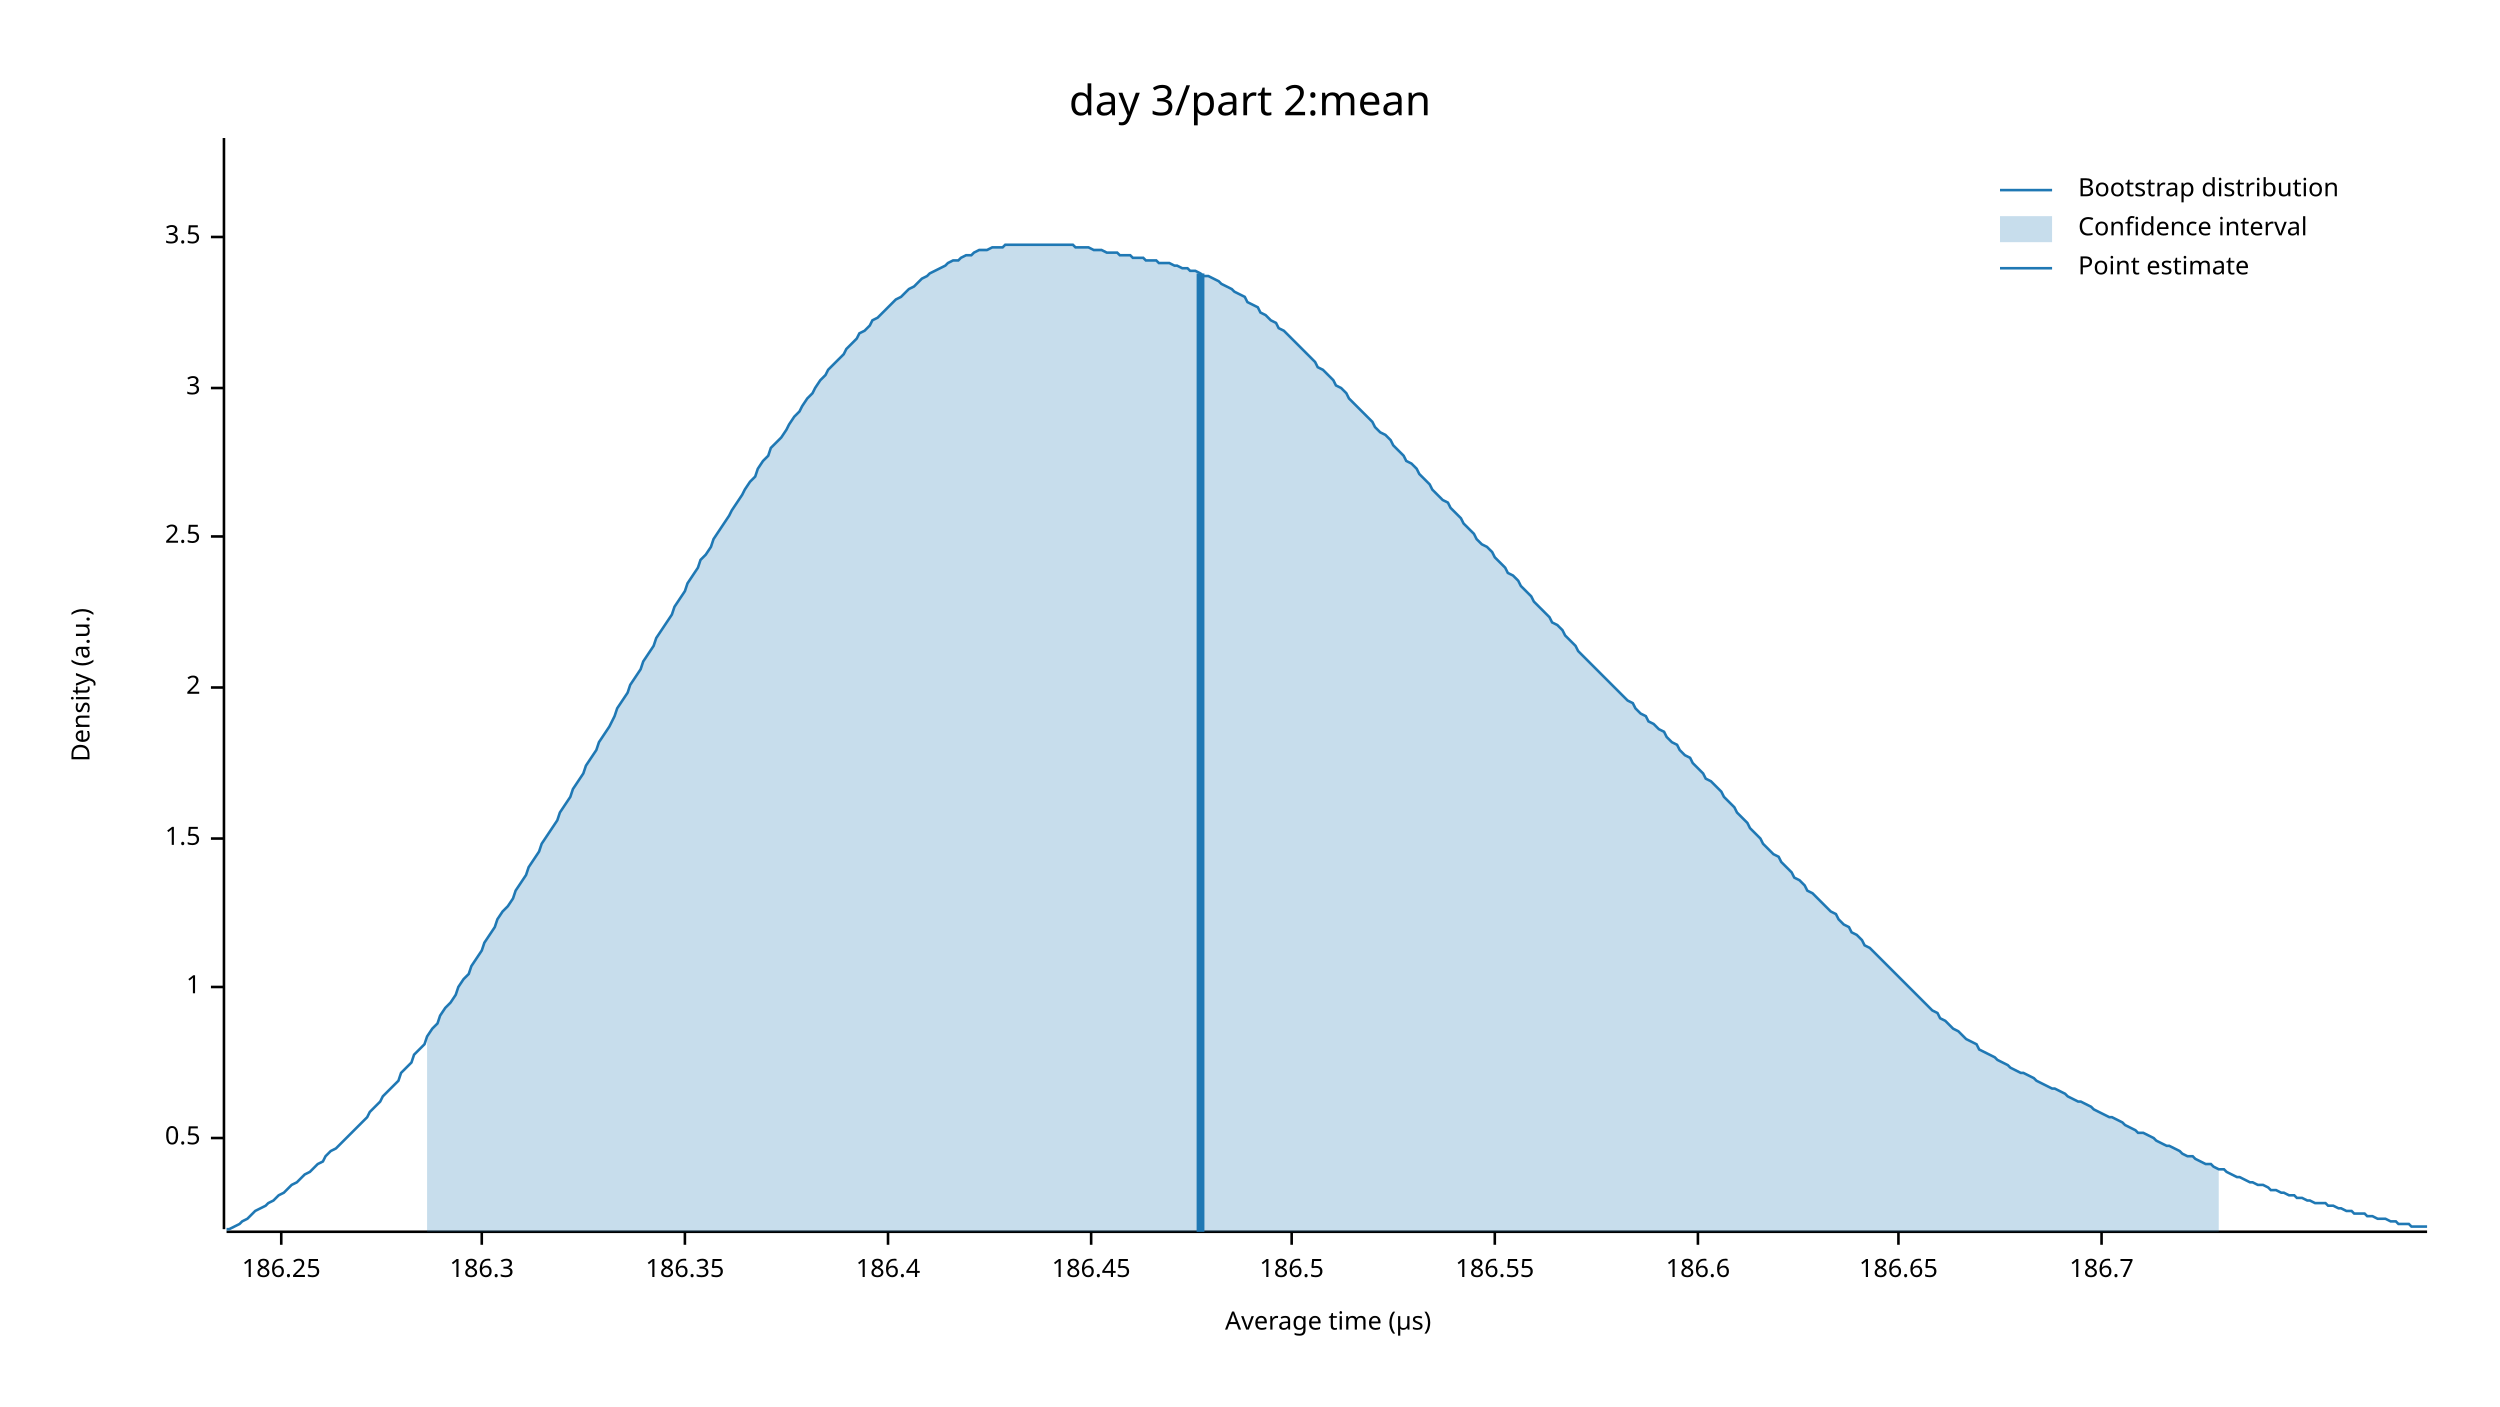
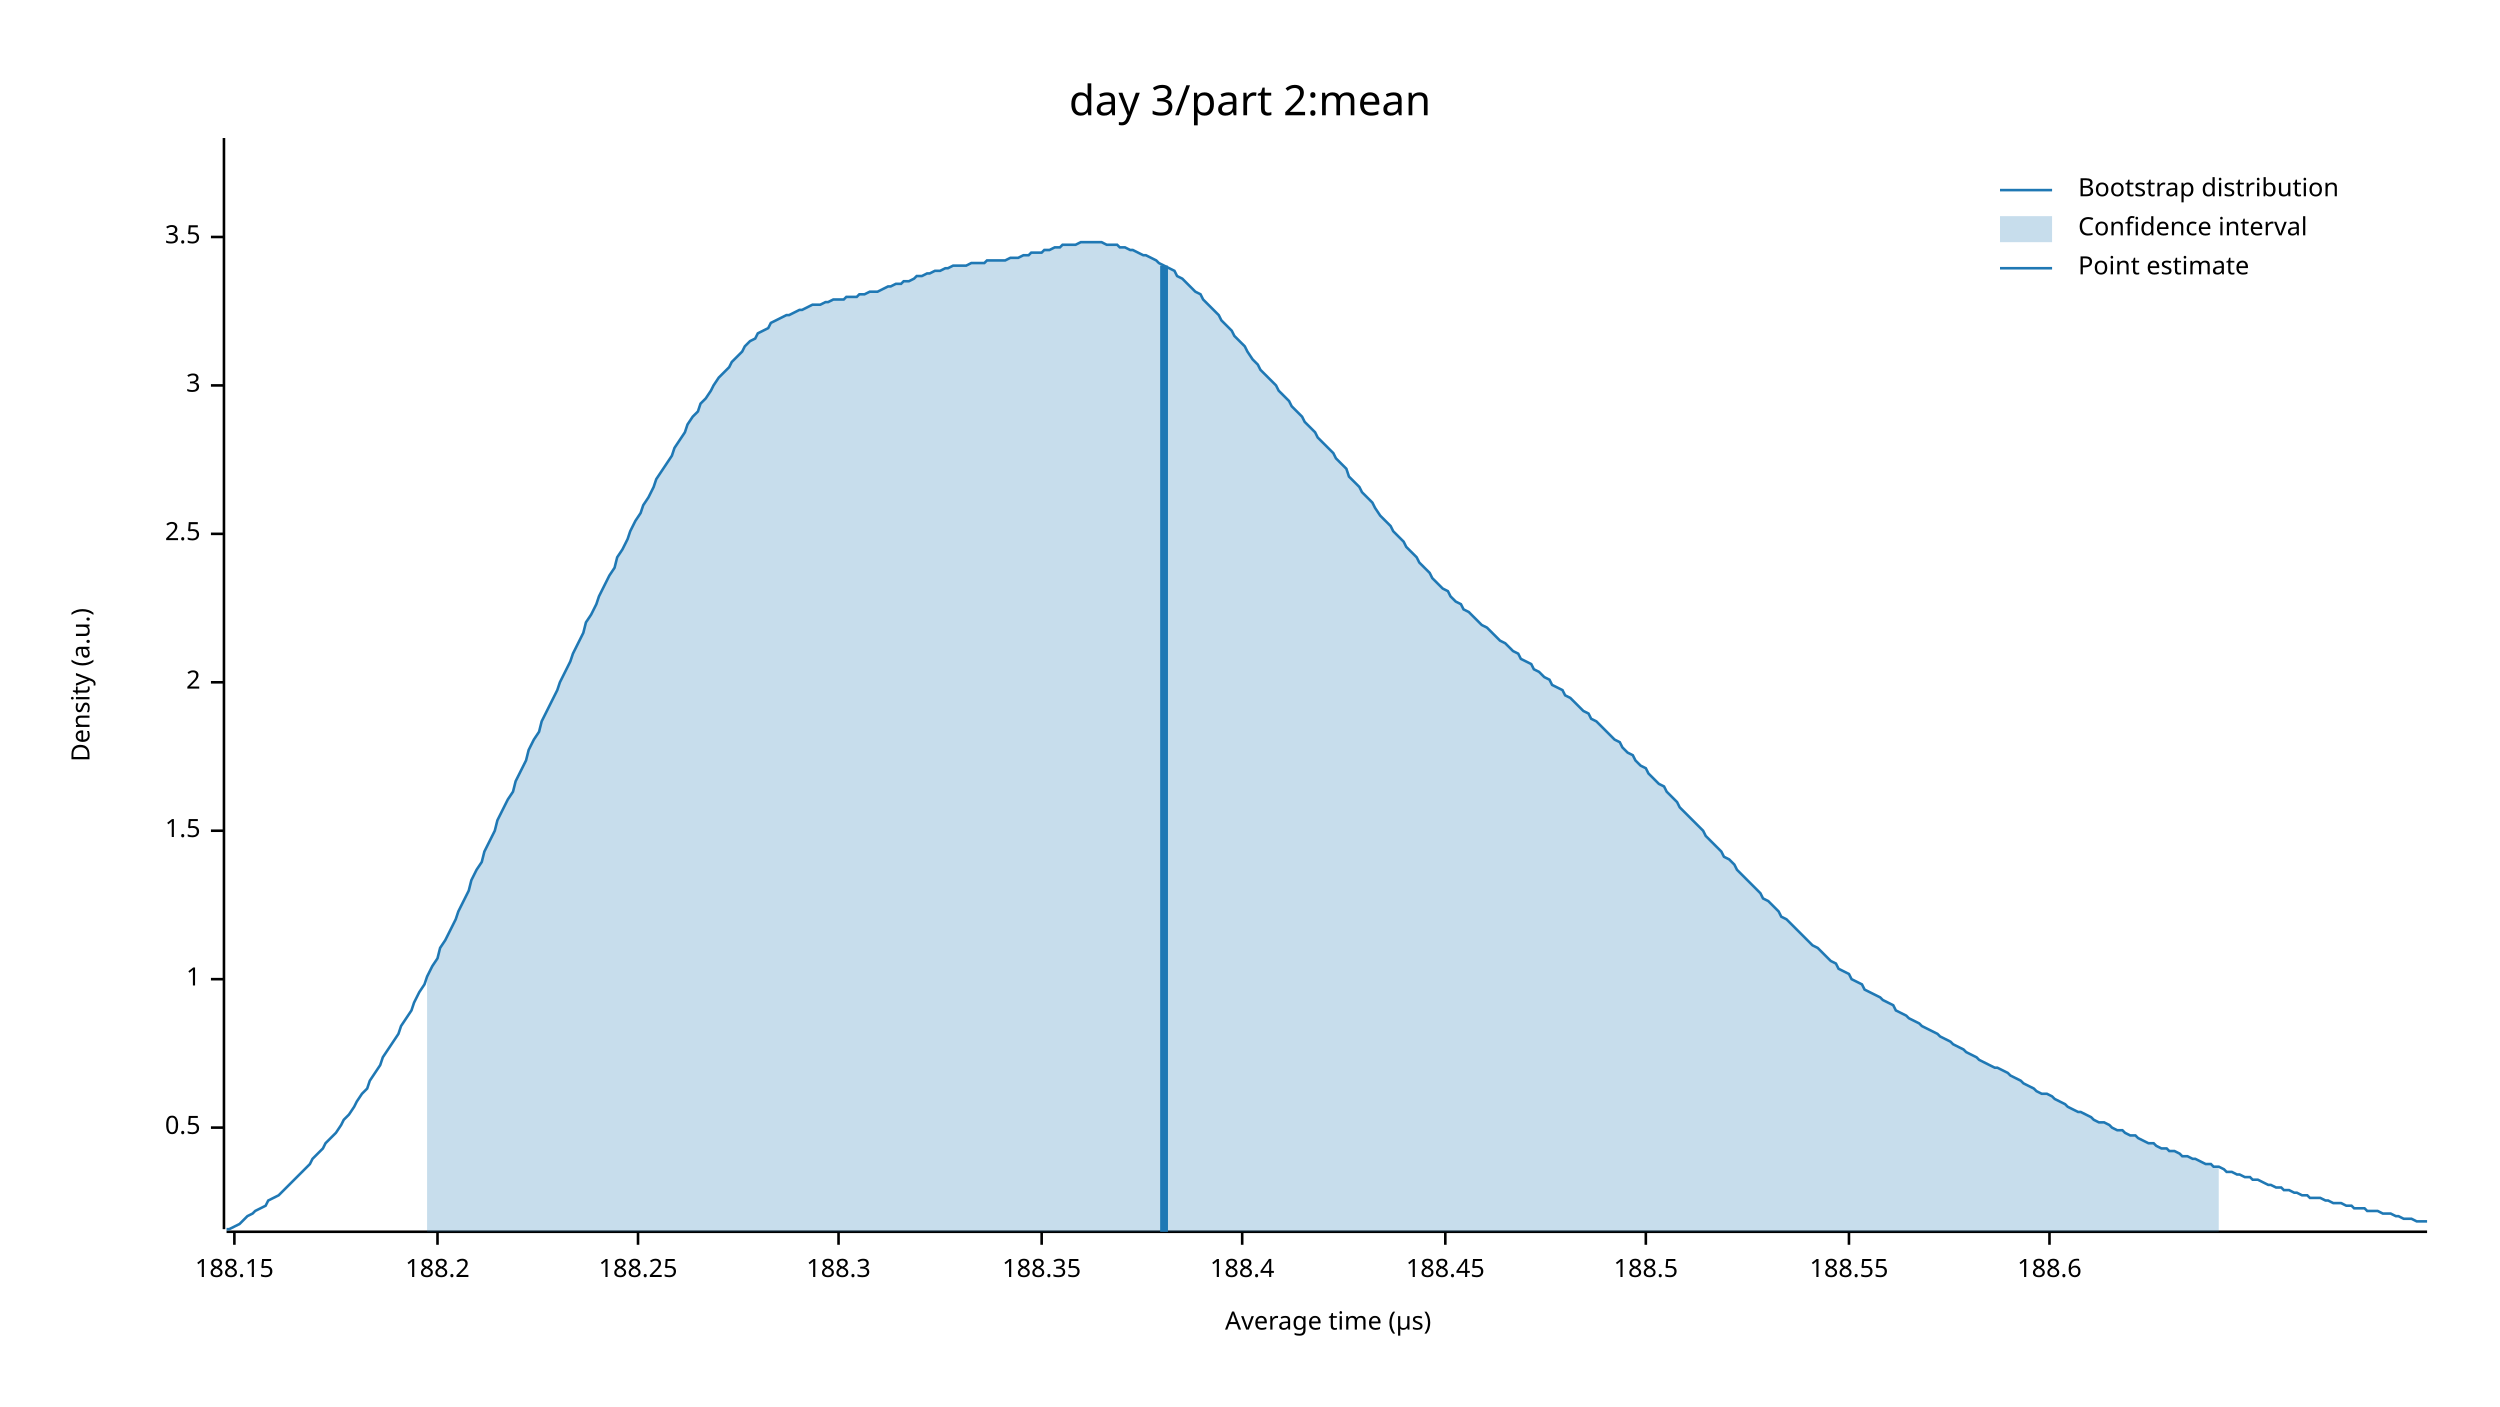
<svg xmlns="http://www.w3.org/2000/svg" width="960" height="540" viewBox="0 0 960 540">
  <text x="480" y="32" dy="0.76em" text-anchor="middle" font-family="sans-serif" font-size="16.129" opacity="1" fill="#000000">
day 3/part 2:mean
</text>
  <text x="27" y="263" dy="0.76em" text-anchor="middle" font-family="sans-serif" font-size="9.677" opacity="1" fill="#000000" transform="rotate(270, 27, 263)">
Density (a.u.)
</text>
  <text x="510" y="513" dy="-0.5ex" text-anchor="middle" font-family="sans-serif" font-size="9.677" opacity="1" fill="#000000">
Average time (µs)
</text>
  <polyline fill="none" opacity="1" stroke="#000000" stroke-width="1" points="86,53 86,472 " />
-   <text x="77" y="437" dy="0.5ex" text-anchor="end" font-family="sans-serif" font-size="9.677" opacity="1" fill="#000000">
+   <text x="77" y="433" dy="0.5ex" text-anchor="end" font-family="sans-serif" font-size="9.677" opacity="1" fill="#000000">
0.5
</text>
-   <polyline fill="none" opacity="1" stroke="#000000" stroke-width="1" points="81,437 86,437 " />
-   <text x="77" y="379" dy="0.5ex" text-anchor="end" font-family="sans-serif" font-size="9.677" opacity="1" fill="#000000">
+   <polyline fill="none" opacity="1" stroke="#000000" stroke-width="1" points="81,433 86,433 " />
+   <text x="77" y="376" dy="0.5ex" text-anchor="end" font-family="sans-serif" font-size="9.677" opacity="1" fill="#000000">
1
</text>
-   <polyline fill="none" opacity="1" stroke="#000000" stroke-width="1" points="81,379 86,379 " />
-   <text x="77" y="322" dy="0.5ex" text-anchor="end" font-family="sans-serif" font-size="9.677" opacity="1" fill="#000000">
+   <polyline fill="none" opacity="1" stroke="#000000" stroke-width="1" points="81,376 86,376 " />
+   <text x="77" y="319" dy="0.5ex" text-anchor="end" font-family="sans-serif" font-size="9.677" opacity="1" fill="#000000">
1.5
</text>
-   <polyline fill="none" opacity="1" stroke="#000000" stroke-width="1" points="81,322 86,322 " />
-   <text x="77" y="264" dy="0.5ex" text-anchor="end" font-family="sans-serif" font-size="9.677" opacity="1" fill="#000000">
+   <polyline fill="none" opacity="1" stroke="#000000" stroke-width="1" points="81,319 86,319 " />
+   <text x="77" y="262" dy="0.5ex" text-anchor="end" font-family="sans-serif" font-size="9.677" opacity="1" fill="#000000">
2
</text>
-   <polyline fill="none" opacity="1" stroke="#000000" stroke-width="1" points="81,264 86,264 " />
-   <text x="77" y="206" dy="0.5ex" text-anchor="end" font-family="sans-serif" font-size="9.677" opacity="1" fill="#000000">
+   <polyline fill="none" opacity="1" stroke="#000000" stroke-width="1" points="81,262 86,262 " />
+   <text x="77" y="205" dy="0.5ex" text-anchor="end" font-family="sans-serif" font-size="9.677" opacity="1" fill="#000000">
2.5
</text>
-   <polyline fill="none" opacity="1" stroke="#000000" stroke-width="1" points="81,206 86,206 " />
-   <text x="77" y="149" dy="0.5ex" text-anchor="end" font-family="sans-serif" font-size="9.677" opacity="1" fill="#000000">
+   <polyline fill="none" opacity="1" stroke="#000000" stroke-width="1" points="81,205 86,205 " />
+   <text x="77" y="148" dy="0.5ex" text-anchor="end" font-family="sans-serif" font-size="9.677" opacity="1" fill="#000000">
3
</text>
-   <polyline fill="none" opacity="1" stroke="#000000" stroke-width="1" points="81,149 86,149 " />
+   <polyline fill="none" opacity="1" stroke="#000000" stroke-width="1" points="81,148 86,148 " />
  <text x="77" y="91" dy="0.5ex" text-anchor="end" font-family="sans-serif" font-size="9.677" opacity="1" fill="#000000">
3.5
</text>
  <polyline fill="none" opacity="1" stroke="#000000" stroke-width="1" points="81,91 86,91 " />
  <polyline fill="none" opacity="1" stroke="#000000" stroke-width="1" points="87,473 932,473 " />
-   <text x="108" y="483" dy="0.76em" text-anchor="middle" font-family="sans-serif" font-size="9.677" opacity="1" fill="#000000">
- 186.25
+   <text x="90" y="483" dy="0.76em" text-anchor="middle" font-family="sans-serif" font-size="9.677" opacity="1" fill="#000000">
+ 188.15
</text>
-   <polyline fill="none" opacity="1" stroke="#000000" stroke-width="1" points="108,473 108,478 " />
-   <text x="185" y="483" dy="0.76em" text-anchor="middle" font-family="sans-serif" font-size="9.677" opacity="1" fill="#000000">
- 186.3
+   <polyline fill="none" opacity="1" stroke="#000000" stroke-width="1" points="90,473 90,478 " />
+   <text x="168" y="483" dy="0.76em" text-anchor="middle" font-family="sans-serif" font-size="9.677" opacity="1" fill="#000000">
+ 188.2
</text>
-   <polyline fill="none" opacity="1" stroke="#000000" stroke-width="1" points="185,473 185,478 " />
-   <text x="263" y="483" dy="0.76em" text-anchor="middle" font-family="sans-serif" font-size="9.677" opacity="1" fill="#000000">
- 186.35
+   <polyline fill="none" opacity="1" stroke="#000000" stroke-width="1" points="168,473 168,478 " />
+   <text x="245" y="483" dy="0.76em" text-anchor="middle" font-family="sans-serif" font-size="9.677" opacity="1" fill="#000000">
+ 188.25
</text>
-   <polyline fill="none" opacity="1" stroke="#000000" stroke-width="1" points="263,473 263,478 " />
-   <text x="341" y="483" dy="0.76em" text-anchor="middle" font-family="sans-serif" font-size="9.677" opacity="1" fill="#000000">
- 186.4
+   <polyline fill="none" opacity="1" stroke="#000000" stroke-width="1" points="245,473 245,478 " />
+   <text x="322" y="483" dy="0.76em" text-anchor="middle" font-family="sans-serif" font-size="9.677" opacity="1" fill="#000000">
+ 188.3
</text>
-   <polyline fill="none" opacity="1" stroke="#000000" stroke-width="1" points="341,473 341,478 " />
-   <text x="419" y="483" dy="0.76em" text-anchor="middle" font-family="sans-serif" font-size="9.677" opacity="1" fill="#000000">
- 186.45
+   <polyline fill="none" opacity="1" stroke="#000000" stroke-width="1" points="322,473 322,478 " />
+   <text x="400" y="483" dy="0.76em" text-anchor="middle" font-family="sans-serif" font-size="9.677" opacity="1" fill="#000000">
+ 188.35
</text>
-   <polyline fill="none" opacity="1" stroke="#000000" stroke-width="1" points="419,473 419,478 " />
-   <text x="496" y="483" dy="0.76em" text-anchor="middle" font-family="sans-serif" font-size="9.677" opacity="1" fill="#000000">
- 186.5
+   <polyline fill="none" opacity="1" stroke="#000000" stroke-width="1" points="400,473 400,478 " />
+   <text x="477" y="483" dy="0.76em" text-anchor="middle" font-family="sans-serif" font-size="9.677" opacity="1" fill="#000000">
+ 188.4
</text>
-   <polyline fill="none" opacity="1" stroke="#000000" stroke-width="1" points="496,473 496,478 " />
-   <text x="574" y="483" dy="0.76em" text-anchor="middle" font-family="sans-serif" font-size="9.677" opacity="1" fill="#000000">
- 186.55
+   <polyline fill="none" opacity="1" stroke="#000000" stroke-width="1" points="477,473 477,478 " />
+   <text x="555" y="483" dy="0.76em" text-anchor="middle" font-family="sans-serif" font-size="9.677" opacity="1" fill="#000000">
+ 188.45
</text>
-   <polyline fill="none" opacity="1" stroke="#000000" stroke-width="1" points="574,473 574,478 " />
-   <text x="652" y="483" dy="0.76em" text-anchor="middle" font-family="sans-serif" font-size="9.677" opacity="1" fill="#000000">
- 186.6
+   <polyline fill="none" opacity="1" stroke="#000000" stroke-width="1" points="555,473 555,478 " />
+   <text x="632" y="483" dy="0.76em" text-anchor="middle" font-family="sans-serif" font-size="9.677" opacity="1" fill="#000000">
+ 188.5
</text>
-   <polyline fill="none" opacity="1" stroke="#000000" stroke-width="1" points="652,473 652,478 " />
-   <text x="729" y="483" dy="0.76em" text-anchor="middle" font-family="sans-serif" font-size="9.677" opacity="1" fill="#000000">
- 186.65
+   <polyline fill="none" opacity="1" stroke="#000000" stroke-width="1" points="632,473 632,478 " />
+   <text x="710" y="483" dy="0.76em" text-anchor="middle" font-family="sans-serif" font-size="9.677" opacity="1" fill="#000000">
+ 188.55
</text>
-   <polyline fill="none" opacity="1" stroke="#000000" stroke-width="1" points="729,473 729,478 " />
-   <text x="807" y="483" dy="0.76em" text-anchor="middle" font-family="sans-serif" font-size="9.677" opacity="1" fill="#000000">
- 186.7
+   <polyline fill="none" opacity="1" stroke="#000000" stroke-width="1" points="710,473 710,478 " />
+   <text x="787" y="483" dy="0.76em" text-anchor="middle" font-family="sans-serif" font-size="9.677" opacity="1" fill="#000000">
+ 188.6
</text>
-   <polyline fill="none" opacity="1" stroke="#000000" stroke-width="1" points="807,473 807,478 " />
-   <polyline fill="none" opacity="1" stroke="#1F78B4" stroke-width="1" points="87,472 88,472 90,471 92,470 93,469 95,468 97,466 98,465 100,464 102,463 103,462 105,461 107,459 109,458 110,457 112,455 114,454 115,453 117,451 119,450 120,449 122,447 124,446 125,444 127,442 129,441 131,439 132,438 134,436 136,434 137,433 139,431 141,429 142,427 144,425 146,423 147,421 149,419 151,417 153,415 154,412 156,410 158,408 159,405 161,403 163,401 164,398 166,395 168,393 169,390 171,387 173,385 175,382 176,379 178,376 180,374 181,371 183,368 185,365 186,362 188,359 190,356 191,353 193,350 195,348 197,345 198,342 200,339 202,336 203,333 205,330 207,327 208,324 210,321 212,318 214,315 215,312 217,309 219,306 220,303 222,300 224,297 225,294 227,291 229,288 230,285 232,282 234,279 236,275 237,272 239,269 241,266 242,263 244,260 246,257 247,254 249,251 251,248 252,245 254,242 256,239 258,236 259,233 261,230 263,227 264,224 266,221 268,218 269,215 271,213 273,210 274,207 276,204 278,201 280,198 281,196 283,193 285,190 286,188 288,185 290,183 291,180 293,177 295,175 296,172 298,170 300,168 302,165 303,163 305,160 307,158 308,156 310,153 312,151 313,149 315,146 317,144 318,142 320,140 322,138 324,136 325,134 327,132 329,130 330,128 332,127 334,125 335,123 337,122 339,120 341,118 342,117 344,115 346,114 347,113 349,111 351,110 352,109 354,107 356,106 357,105 359,104 361,103 363,102 364,101 366,100 368,100 369,99 371,98 373,98 374,97 376,96 378,96 379,96 381,95 383,95 385,95 386,94 388,94 390,94 391,94 393,94 395,94 396,94 398,94 400,94 401,94 403,94 405,94 407,94 408,94 410,94 412,94 413,95 415,95 417,95 418,95 420,96 422,96 423,96 425,97 427,97 429,97 430,98 432,98 434,98 435,99 437,99 439,99 440,100 442,100 444,100 445,101 447,101 449,101 451,102 452,102 454,103 456,103 457,104 459,104 461,105 462,106 464,106 466,107 468,108 469,109 471,110 473,111 474,112 476,113 478,114 479,116 481,117 483,118 484,120 486,121 488,123 490,124 491,126 493,127 495,129 496,130 498,132 500,134 501,135 503,137 505,139 506,141 508,142 510,144 512,146 513,148 515,149 517,151 518,153 520,155 522,157 523,158 525,160 527,162 528,164 530,166 532,167 534,169 535,171 537,173 539,175 540,177 542,178 544,180 545,182 547,184 549,186 550,188 552,190 554,192 556,193 557,195 559,197 561,199 562,201 564,203 566,205 567,207 569,209 571,210 573,212 574,214 576,216 578,218 579,220 581,221 583,223 584,225 586,227 588,229 589,231 591,233 593,235 595,237 596,239 598,240 600,242 601,244 603,246 605,248 606,250 608,252 610,254 611,255 613,257 615,259 617,261 618,262 620,264 622,266 623,267 625,269 627,270 628,272 630,274 632,275 633,277 635,278 637,280 639,281 640,283 642,285 644,286 645,288 647,290 649,291 650,293 652,295 654,297 655,299 657,300 659,302 661,304 662,306 664,308 666,310 667,312 669,314 671,316 672,318 674,320 676,322 677,324 679,326 681,328 683,329 684,331 686,333 688,335 689,337 691,338 693,340 694,342 696,343 698,345 700,347 701,348 703,350 705,351 706,353 708,355 710,356 711,358 713,359 715,361 716,363 718,364 720,366 722,368 723,369 725,371 727,373 728,374 730,376 732,378 733,379 735,381 737,383 738,384 740,386 742,388 744,389 745,391 747,392 749,394 750,395 752,396 754,398 755,399 757,400 759,401 760,403 762,404 764,405 766,406 767,407 769,408 771,409 772,410 774,411 776,412 777,412 779,413 781,414 782,415 784,416 786,417 788,418 789,418 791,419 793,420 794,421 796,422 798,423 799,423 801,424 803,425 804,426 806,427 808,428 810,429 811,429 813,430 815,431 816,432 818,433 820,434 821,435 823,435 825,436 827,437 828,438 830,439 832,440 833,440 835,441 837,442 838,443 840,444 842,444 843,445 845,446 847,447 849,447 850,448 852,449 854,449 855,450 857,451 859,452 860,452 862,453 864,454 865,454 867,455 869,455 871,456 872,457 874,457 876,458 877,458 879,459 881,459 882,460 884,460 886,461 887,461 889,462 891,462 893,462 894,463 896,463 898,464 899,464 901,465 903,465 904,466 906,466 908,466 909,467 911,467 913,468 915,468 916,468 918,469 920,469 921,470 923,470 925,470 926,471 928,471 930,471 932,471 " />
-   <polygon opacity="0.25" fill="#1F78B4" points="164,398 166,395 168,393 169,390 171,387 173,385 175,382 176,379 178,376 180,374 181,371 183,368 185,365 186,362 188,359 190,356 191,353 193,350 195,348 197,345 198,342 200,339 202,336 203,333 205,330 207,327 208,324 210,321 212,318 214,315 215,312 217,309 219,306 220,303 222,300 224,297 225,294 227,291 229,288 230,285 232,282 234,279 236,275 237,272 239,269 241,266 242,263 244,260 246,257 247,254 249,251 251,248 252,245 254,242 256,239 258,236 259,233 261,230 263,227 264,224 266,221 268,218 269,215 271,213 273,210 274,207 276,204 278,201 280,198 281,196 283,193 285,190 286,188 288,185 290,183 291,180 293,177 295,175 296,172 298,170 300,168 302,165 303,163 305,160 307,158 308,156 310,153 312,151 313,149 315,146 317,144 318,142 320,140 322,138 324,136 325,134 327,132 329,130 330,128 332,127 334,125 335,123 337,122 339,120 341,118 342,117 344,115 346,114 347,113 349,111 351,110 352,109 354,107 356,106 357,105 359,104 361,103 363,102 364,101 366,100 368,100 369,99 371,98 373,98 374,97 376,96 378,96 379,96 381,95 383,95 385,95 386,94 388,94 390,94 391,94 393,94 395,94 396,94 398,94 400,94 401,94 403,94 405,94 407,94 408,94 410,94 412,94 413,95 415,95 417,95 418,95 420,96 422,96 423,96 425,97 427,97 429,97 430,98 432,98 434,98 435,99 437,99 439,99 440,100 442,100 444,100 445,101 447,101 449,101 451,102 452,102 454,103 456,103 457,104 459,104 461,105 462,106 464,106 466,107 468,108 469,109 471,110 473,111 474,112 476,113 478,114 479,116 481,117 483,118 484,120 486,121 488,123 490,124 491,126 493,127 495,129 496,130 498,132 500,134 501,135 503,137 505,139 506,141 508,142 510,144 512,146 513,148 515,149 517,151 518,153 520,155 522,157 523,158 525,160 527,162 528,164 530,166 532,167 534,169 535,171 537,173 539,175 540,177 542,178 544,180 545,182 547,184 549,186 550,188 552,190 554,192 556,193 557,195 559,197 561,199 562,201 564,203 566,205 567,207 569,209 571,210 573,212 574,214 576,216 578,218 579,220 581,221 583,223 584,225 586,227 588,229 589,231 591,233 593,235 595,237 596,239 598,240 600,242 601,244 603,246 605,248 606,250 608,252 610,254 611,255 613,257 615,259 617,261 618,262 620,264 622,266 623,267 625,269 627,270 628,272 630,274 632,275 633,277 635,278 637,280 639,281 640,283 642,285 644,286 645,288 647,290 649,291 650,293 652,295 654,297 655,299 657,300 659,302 661,304 662,306 664,308 666,310 667,312 669,314 671,316 672,318 674,320 676,322 677,324 679,326 681,328 683,329 684,331 686,333 688,335 689,337 691,338 693,340 694,342 696,343 698,345 700,347 701,348 703,350 705,351 706,353 708,355 710,356 711,358 713,359 715,361 716,363 718,364 720,366 722,368 723,369 725,371 727,373 728,374 730,376 732,378 733,379 735,381 737,383 738,384 740,386 742,388 744,389 745,391 747,392 749,394 750,395 752,396 754,398 755,399 757,400 759,401 760,403 762,404 764,405 766,406 767,407 769,408 771,409 772,410 774,411 776,412 777,412 779,413 781,414 782,415 784,416 786,417 788,418 789,418 791,419 793,420 794,421 796,422 798,423 799,423 801,424 803,425 804,426 806,427 808,428 810,429 811,429 813,430 815,431 816,432 818,433 820,434 821,435 823,435 825,436 827,437 828,438 830,439 832,440 833,440 835,441 837,442 838,443 840,444 842,444 843,445 845,446 847,447 849,447 850,448 852,449 852,473 164,473 " />
-   <polyline fill="none" opacity="1" stroke="#1F78B4" stroke-width="3" points="461,473 461,105 " />
+   <polyline fill="none" opacity="1" stroke="#000000" stroke-width="1" points="787,473 787,478 " />
+   <polyline fill="none" opacity="1" stroke="#1F78B4" stroke-width="1" points="87,472 88,472 90,471 92,470 93,469 95,467 97,466 98,465 100,464 102,463 103,461 105,460 107,459 109,457 110,456 112,454 114,452 115,451 117,449 119,447 120,445 122,443 124,441 125,439 127,437 129,435 131,432 132,430 134,428 136,425 137,423 139,420 141,418 142,415 144,412 146,409 147,406 149,403 151,400 153,397 154,394 156,391 158,388 159,385 161,381 163,378 164,375 166,371 168,368 169,364 171,361 173,357 175,353 176,350 178,346 180,342 181,338 183,334 185,331 186,327 188,323 190,319 191,315 193,311 195,307 197,304 198,300 200,296 202,292 203,288 205,284 207,281 208,277 210,273 212,269 214,265 215,262 217,258 219,254 220,251 222,247 224,243 225,239 227,236 229,232 230,229 232,225 234,221 236,218 237,214 239,211 241,207 242,204 244,200 246,197 247,194 249,191 251,187 252,184 254,181 256,178 258,175 259,172 261,169 263,166 264,163 266,160 268,158 269,155 271,153 273,150 274,148 276,145 278,143 280,141 281,139 283,137 285,135 286,133 288,131 290,130 291,128 293,127 295,126 296,124 298,123 300,122 302,121 303,121 305,120 307,119 308,119 310,118 312,117 313,117 315,117 317,116 318,116 320,115 322,115 324,115 325,114 327,114 329,114 330,113 332,113 334,112 335,112 337,112 339,111 341,110 342,110 344,109 346,109 347,108 349,108 351,107 352,106 354,106 356,105 357,105 359,104 361,104 363,103 364,103 366,102 368,102 369,102 371,102 373,101 374,101 376,101 378,101 379,100 381,100 383,100 385,100 386,100 388,99 390,99 391,99 393,98 395,98 396,97 398,97 400,97 401,96 403,96 405,95 407,95 408,94 410,94 412,94 413,94 415,93 417,93 418,93 420,93 422,93 423,93 425,94 427,94 429,94 430,95 432,95 434,96 435,96 437,97 439,98 440,98 442,99 444,100 445,101 447,102 449,103 451,104 452,106 454,107 456,109 457,110 459,112 461,113 462,115 464,117 466,119 468,121 469,123 471,125 473,127 474,129 476,131 478,133 479,135 481,138 483,140 484,142 486,144 488,146 490,148 491,150 493,152 495,154 496,156 498,158 500,160 501,162 503,164 505,166 506,168 508,170 510,172 512,174 513,176 515,178 517,180 518,183 520,185 522,187 523,189 525,191 527,193 528,195 530,198 532,200 534,202 535,204 537,206 539,208 540,210 542,212 544,214 545,216 547,218 549,220 550,222 552,224 554,226 556,227 557,229 559,231 561,232 562,234 564,235 566,237 567,238 569,240 571,241 573,243 574,244 576,246 578,247 579,248 581,250 583,251 584,253 586,254 588,255 589,257 591,258 593,260 595,261 596,263 598,264 600,265 601,267 603,268 605,270 606,271 608,273 610,274 611,276 613,277 615,279 617,281 618,282 620,284 622,285 623,287 625,289 627,290 628,292 630,294 632,295 633,297 635,299 637,301 639,302 640,304 642,306 644,308 645,310 647,312 649,314 650,315 652,317 654,319 655,321 657,323 659,325 661,327 662,329 664,330 666,332 667,334 669,336 671,338 672,339 674,341 676,343 677,345 679,346 681,348 683,350 684,352 686,353 688,355 689,356 691,358 693,360 694,361 696,363 698,364 700,366 701,367 703,369 705,370 706,372 708,373 710,374 711,376 713,377 715,378 716,380 718,381 720,382 722,383 723,384 725,385 727,386 728,388 730,389 732,390 733,391 735,392 737,393 738,394 740,395 742,396 744,397 745,398 747,399 749,400 750,401 752,402 754,403 755,404 757,405 759,406 760,407 762,408 764,409 766,410 767,410 769,411 771,412 772,413 774,414 776,415 777,416 779,417 781,418 782,419 784,420 786,420 788,421 789,422 791,423 793,424 794,425 796,426 798,427 799,427 801,428 803,429 804,430 806,431 808,431 810,432 811,433 813,434 815,434 816,435 818,436 820,436 821,437 823,438 825,439 827,439 828,440 830,441 832,441 833,442 835,442 837,443 838,444 840,444 842,445 843,445 845,446 847,447 849,447 850,448 852,448 854,449 855,450 857,450 859,451 860,451 862,452 864,452 865,453 867,453 869,454 871,455 872,455 874,456 876,456 877,457 879,457 881,458 882,458 884,459 886,459 887,460 889,460 891,460 893,461 894,461 896,462 898,462 899,462 901,463 903,463 904,464 906,464 908,464 909,465 911,465 913,465 915,466 916,466 918,466 920,467 921,467 923,468 925,468 926,468 928,469 930,469 932,469 " />
+   <polygon opacity="0.25" fill="#1F78B4" points="164,375 166,371 168,368 169,364 171,361 173,357 175,353 176,350 178,346 180,342 181,338 183,334 185,331 186,327 188,323 190,319 191,315 193,311 195,307 197,304 198,300 200,296 202,292 203,288 205,284 207,281 208,277 210,273 212,269 214,265 215,262 217,258 219,254 220,251 222,247 224,243 225,239 227,236 229,232 230,229 232,225 234,221 236,218 237,214 239,211 241,207 242,204 244,200 246,197 247,194 249,191 251,187 252,184 254,181 256,178 258,175 259,172 261,169 263,166 264,163 266,160 268,158 269,155 271,153 273,150 274,148 276,145 278,143 280,141 281,139 283,137 285,135 286,133 288,131 290,130 291,128 293,127 295,126 296,124 298,123 300,122 302,121 303,121 305,120 307,119 308,119 310,118 312,117 313,117 315,117 317,116 318,116 320,115 322,115 324,115 325,114 327,114 329,114 330,113 332,113 334,112 335,112 337,112 339,111 341,110 342,110 344,109 346,109 347,108 349,108 351,107 352,106 354,106 356,105 357,105 359,104 361,104 363,103 364,103 366,102 368,102 369,102 371,102 373,101 374,101 376,101 378,101 379,100 381,100 383,100 385,100 386,100 388,99 390,99 391,99 393,98 395,98 396,97 398,97 400,97 401,96 403,96 405,95 407,95 408,94 410,94 412,94 413,94 415,93 417,93 418,93 420,93 422,93 423,93 425,94 427,94 429,94 430,95 432,95 434,96 435,96 437,97 439,98 440,98 442,99 444,100 445,101 447,102 449,103 451,104 452,106 454,107 456,109 457,110 459,112 461,113 462,115 464,117 466,119 468,121 469,123 471,125 473,127 474,129 476,131 478,133 479,135 481,138 483,140 484,142 486,144 488,146 490,148 491,150 493,152 495,154 496,156 498,158 500,160 501,162 503,164 505,166 506,168 508,170 510,172 512,174 513,176 515,178 517,180 518,183 520,185 522,187 523,189 525,191 527,193 528,195 530,198 532,200 534,202 535,204 537,206 539,208 540,210 542,212 544,214 545,216 547,218 549,220 550,222 552,224 554,226 556,227 557,229 559,231 561,232 562,234 564,235 566,237 567,238 569,240 571,241 573,243 574,244 576,246 578,247 579,248 581,250 583,251 584,253 586,254 588,255 589,257 591,258 593,260 595,261 596,263 598,264 600,265 601,267 603,268 605,270 606,271 608,273 610,274 611,276 613,277 615,279 617,281 618,282 620,284 622,285 623,287 625,289 627,290 628,292 630,294 632,295 633,297 635,299 637,301 639,302 640,304 642,306 644,308 645,310 647,312 649,314 650,315 652,317 654,319 655,321 657,323 659,325 661,327 662,329 664,330 666,332 667,334 669,336 671,338 672,339 674,341 676,343 677,345 679,346 681,348 683,350 684,352 686,353 688,355 689,356 691,358 693,360 694,361 696,363 698,364 700,366 701,367 703,369 705,370 706,372 708,373 710,374 711,376 713,377 715,378 716,380 718,381 720,382 722,383 723,384 725,385 727,386 728,388 730,389 732,390 733,391 735,392 737,393 738,394 740,395 742,396 744,397 745,398 747,399 749,400 750,401 752,402 754,403 755,404 757,405 759,406 760,407 762,408 764,409 766,410 767,410 769,411 771,412 772,413 774,414 776,415 777,416 779,417 781,418 782,419 784,420 786,420 788,421 789,422 791,423 793,424 794,425 796,426 798,427 799,427 801,428 803,429 804,430 806,431 808,431 810,432 811,433 813,434 815,434 816,435 818,436 820,436 821,437 823,438 825,439 827,439 828,440 830,441 832,441 833,442 835,442 837,443 838,444 840,444 842,445 843,445 845,446 847,447 849,447 850,448 852,448 852,473 164,473 " />
+   <polyline fill="none" opacity="1" stroke="#1F78B4" stroke-width="3" points="447,473 447,102 " />
  <text x="798" y="68" dy="0.76em" text-anchor="start" font-family="sans-serif" font-size="9.677" opacity="1" fill="#000000">
Bootstrap distribution
</text>
  <text x="798" y="83" dy="0.76em" text-anchor="start" font-family="sans-serif" font-size="9.677" opacity="1" fill="#000000">
Confidence interval
</text>
  <text x="798" y="98" dy="0.76em" text-anchor="start" font-family="sans-serif" font-size="9.677" opacity="1" fill="#000000">
Point estimate
</text>
  <polyline fill="none" opacity="1" stroke="#1F78B4" stroke-width="1" points="768,73 788,73 " />
  <rect x="768" y="83" width="20" height="10" opacity="0.25" fill="#1F78B4" stroke="none" />
  <polyline fill="none" opacity="1" stroke="#1F78B4" stroke-width="1" points="768,103 788,103 " />
</svg>
